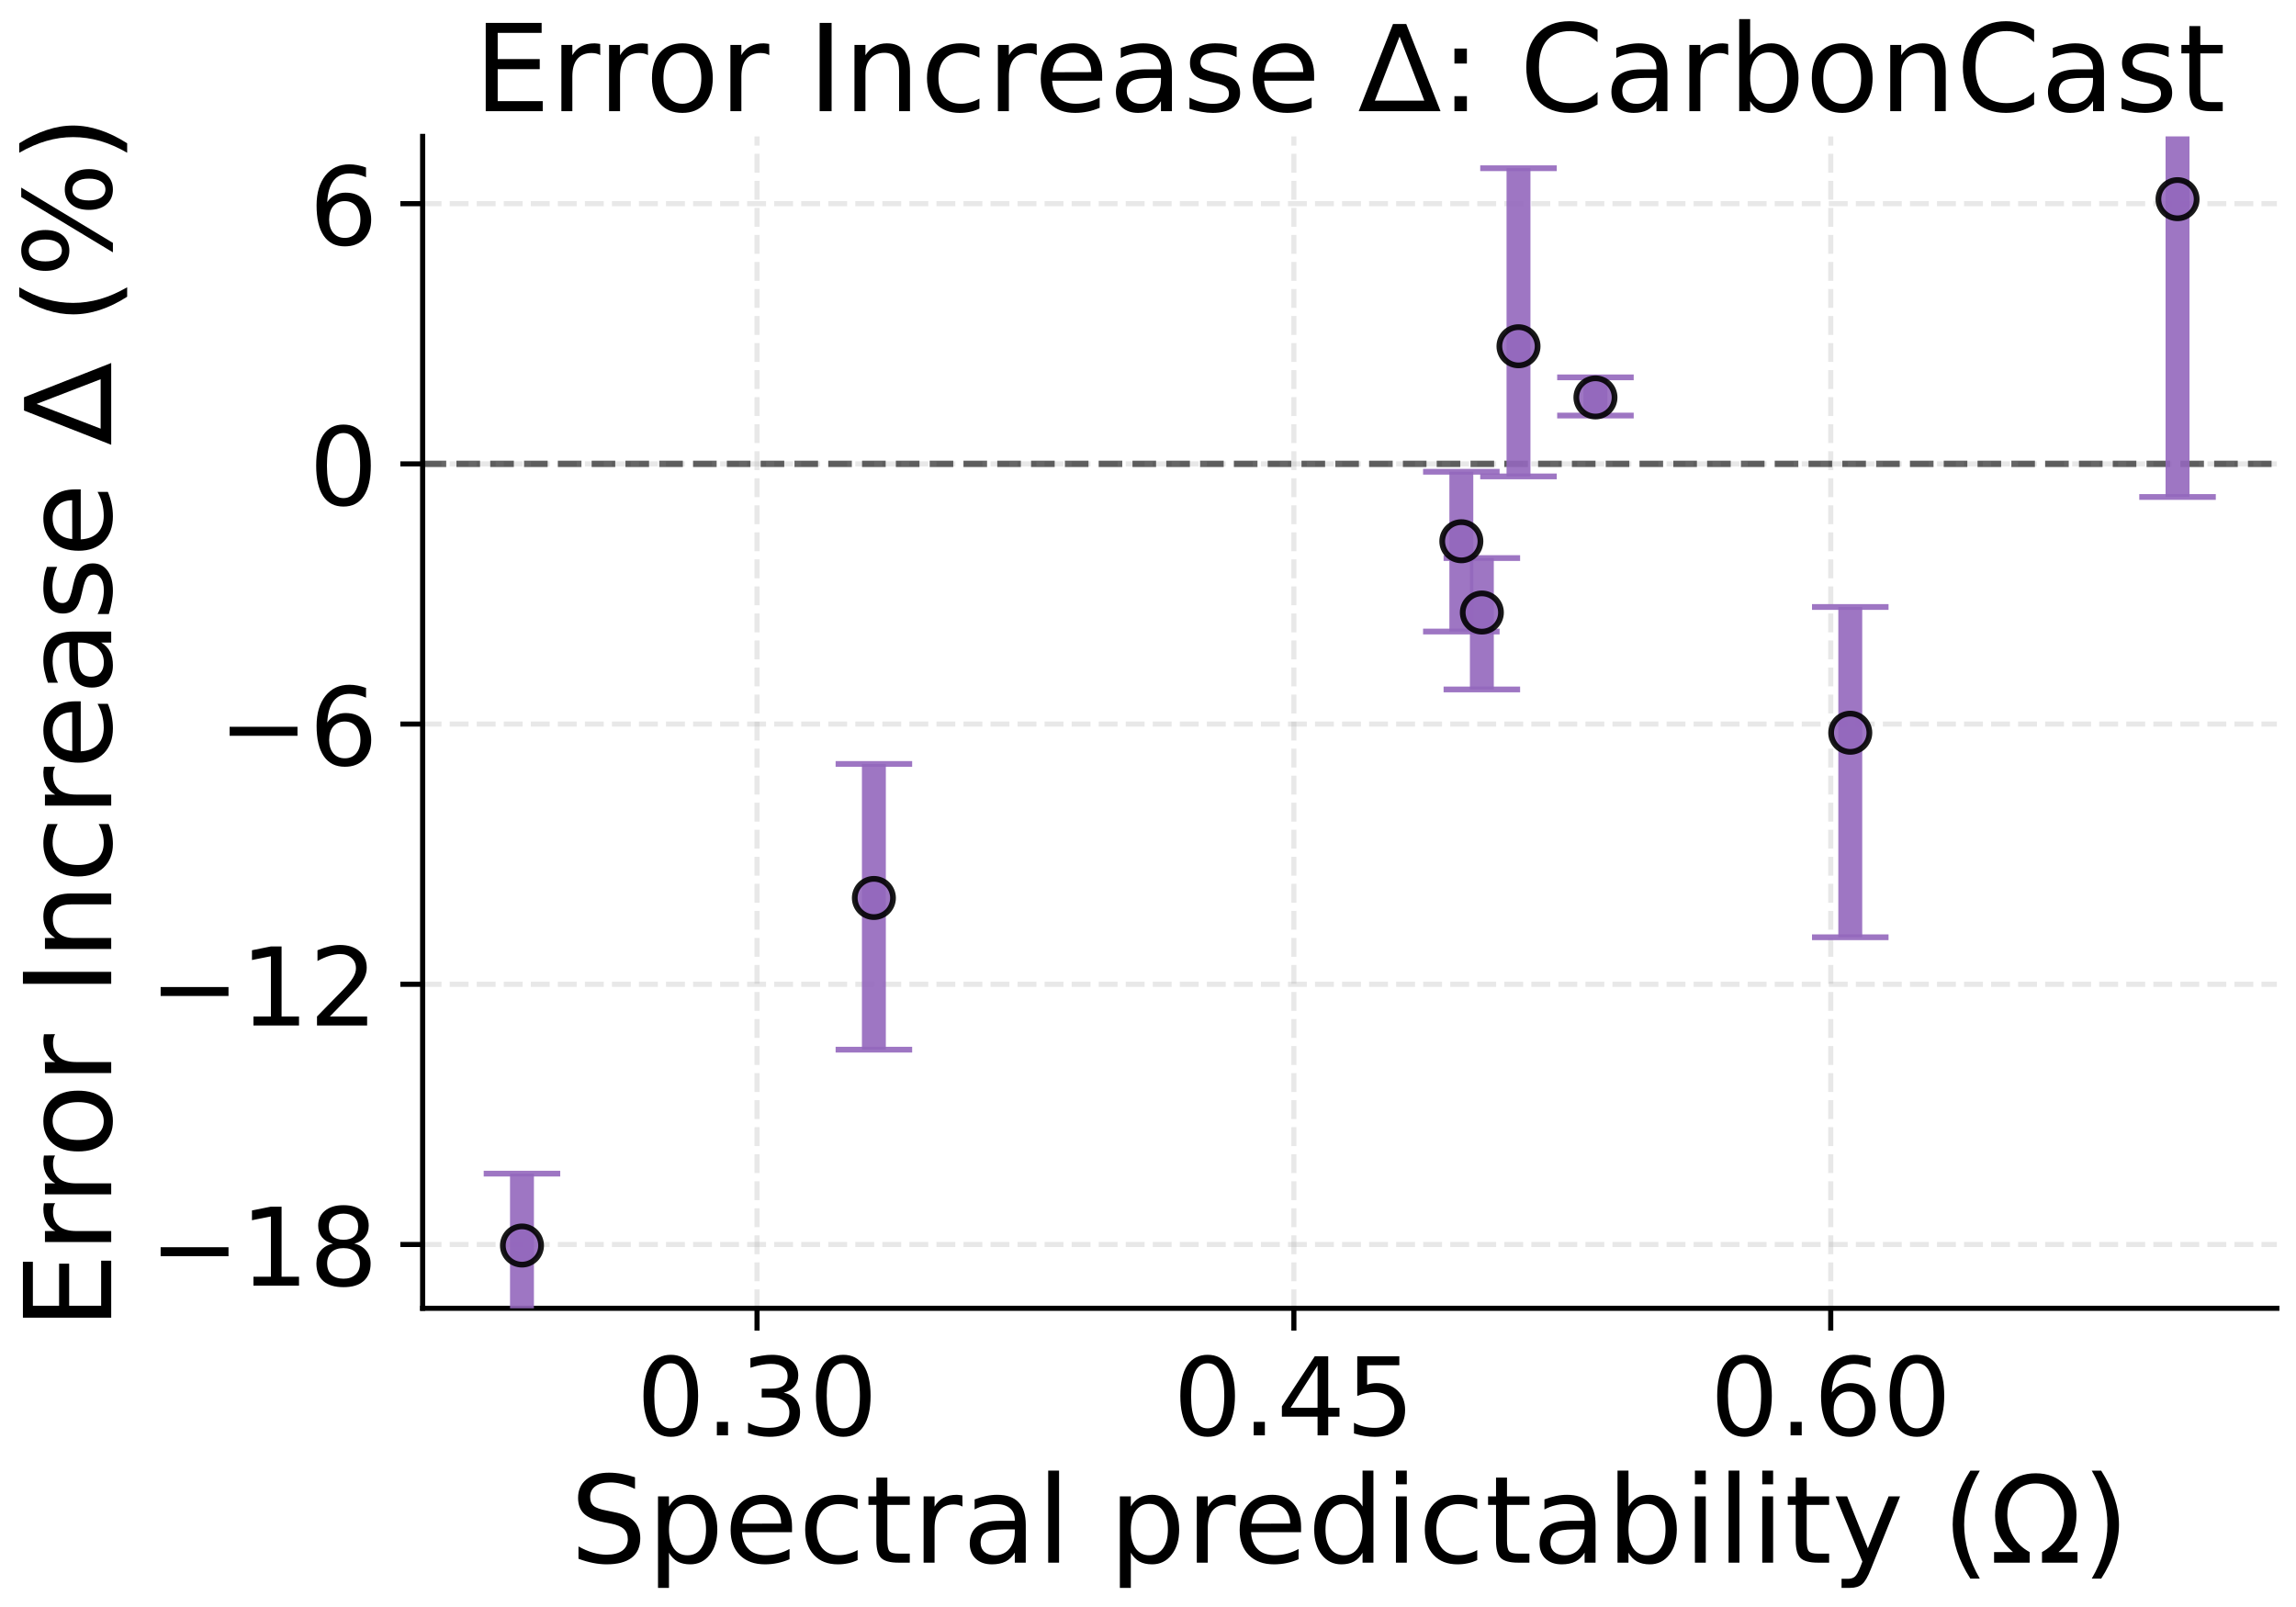
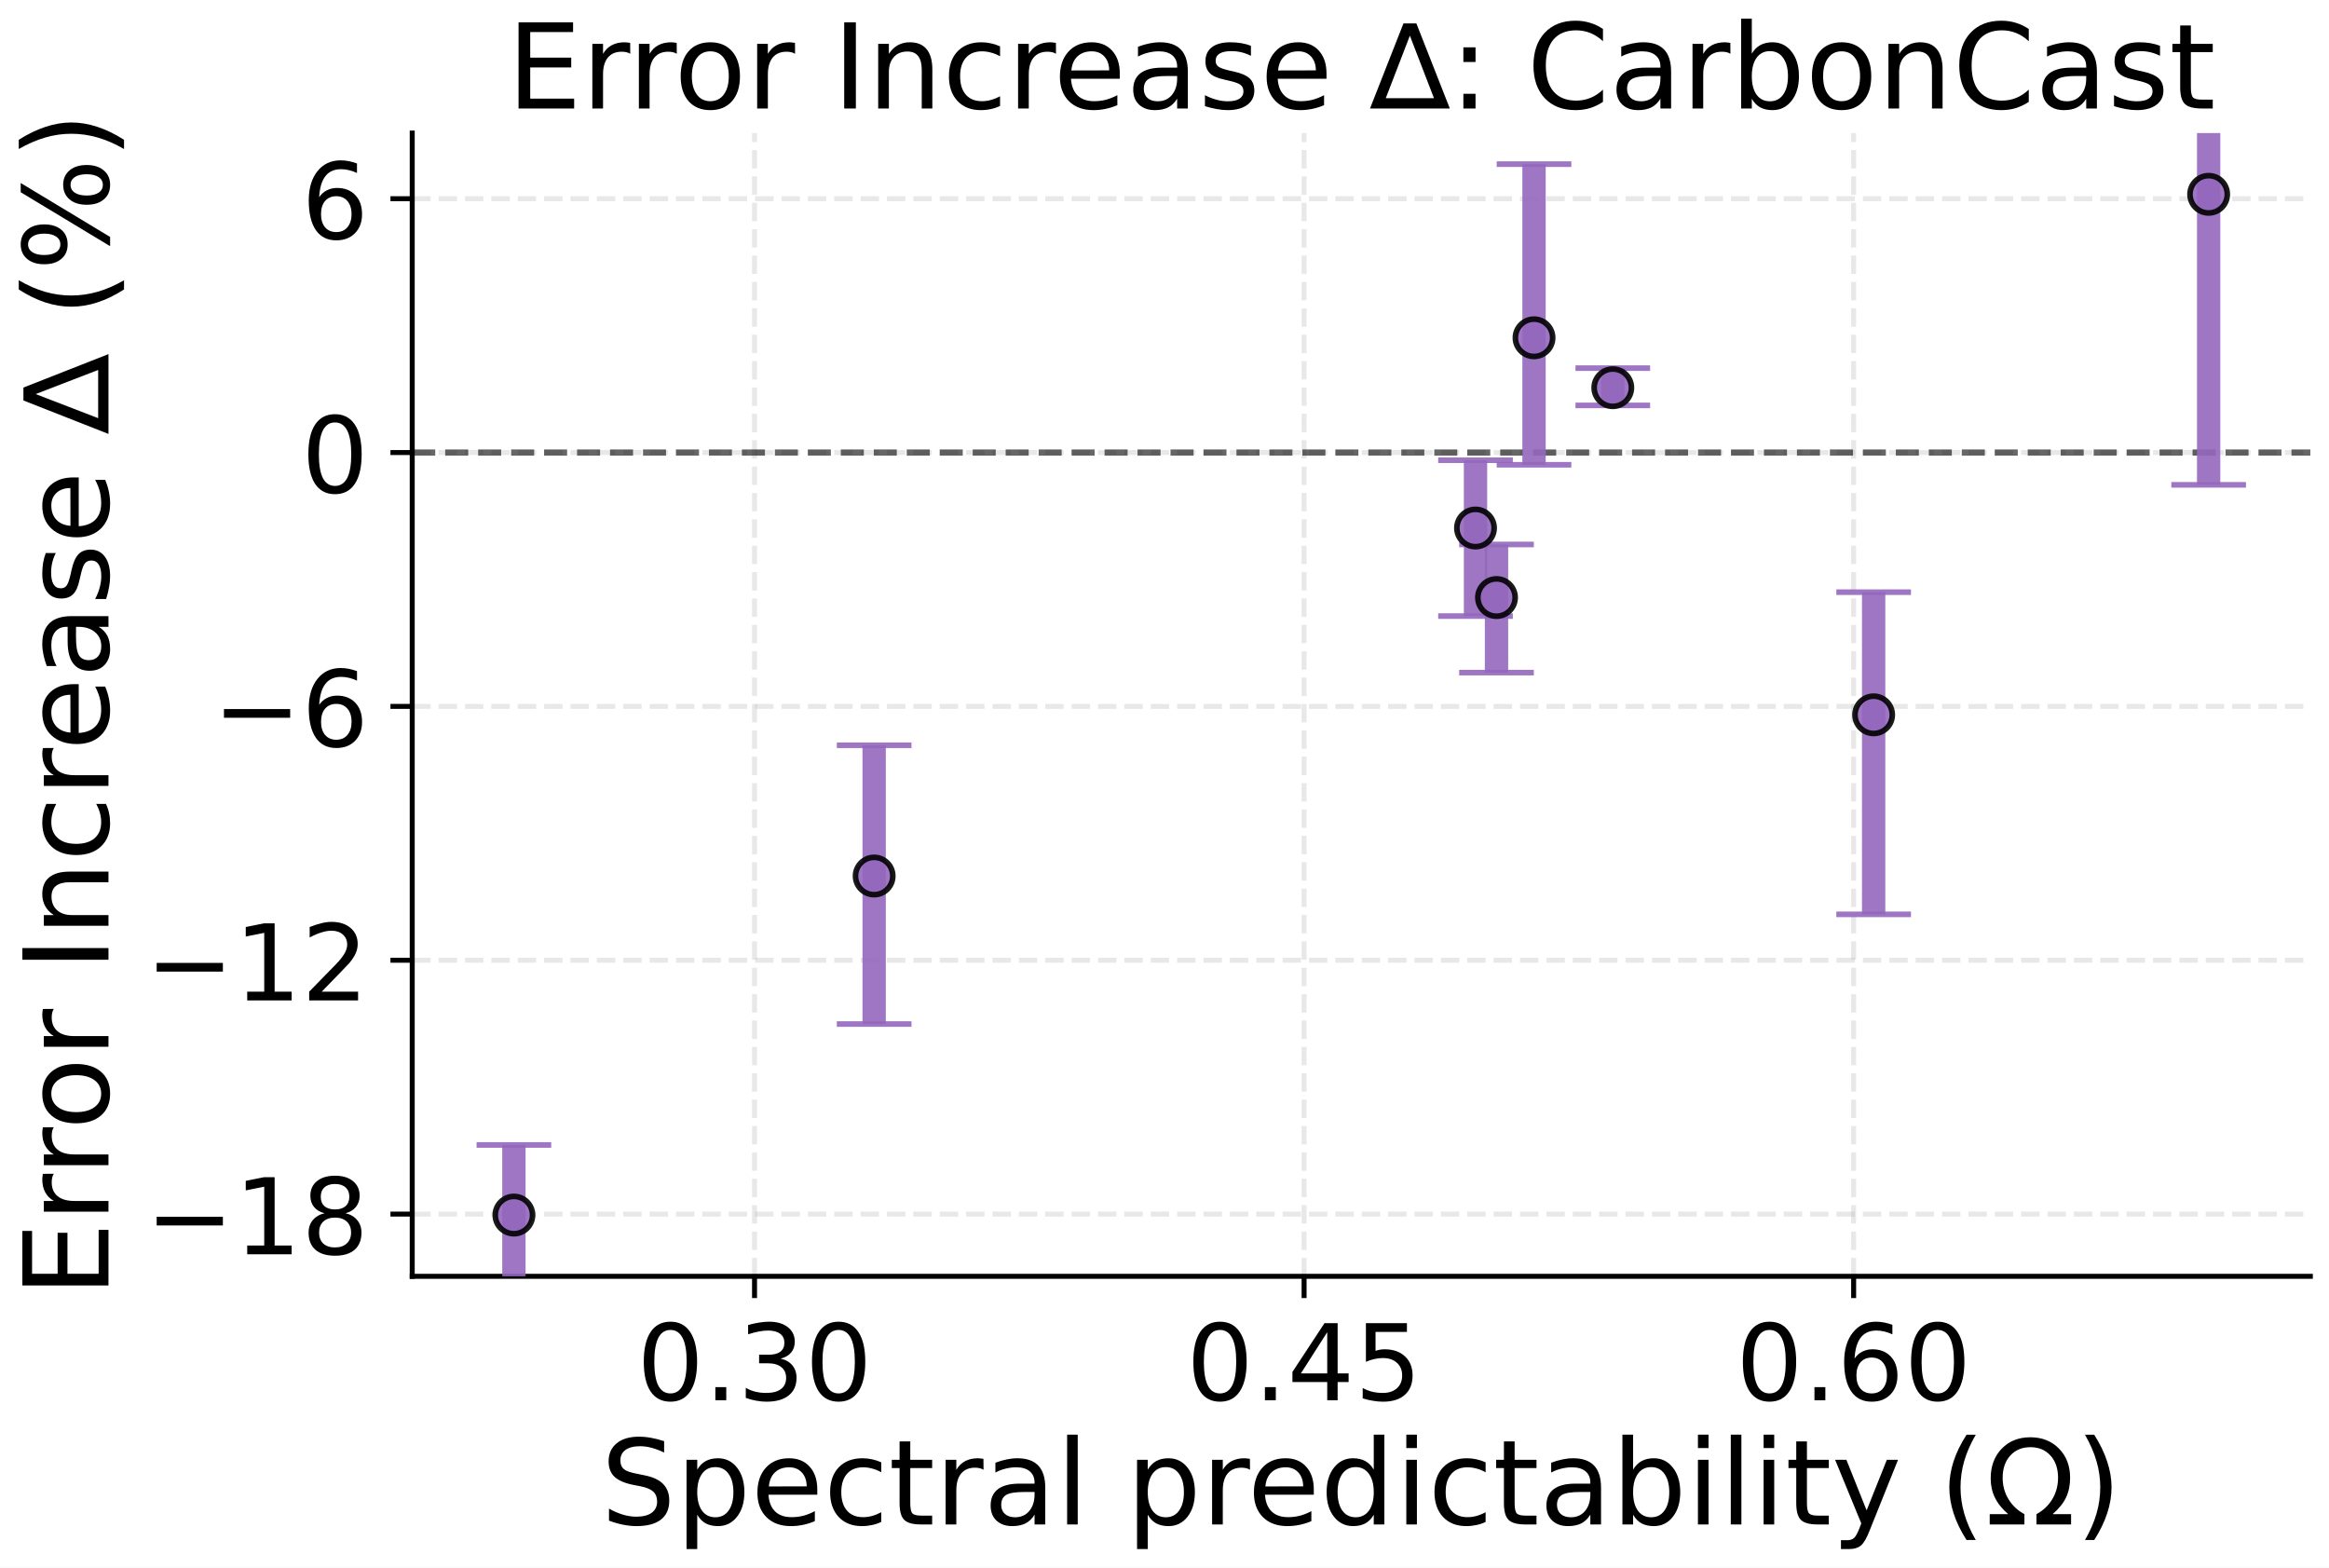
- <svg xmlns="http://www.w3.org/2000/svg" xmlns:xlink="http://www.w3.org/1999/xlink" width="360pt" height="252pt" viewBox="0 0 360 252" version="1.1">
+ <svg xmlns="http://www.w3.org/2000/svg" xmlns:xlink="http://www.w3.org/1999/xlink" width="374.4pt" height="252pt" viewBox="0 0 374.4 252" version="1.1">
  <defs>
    <style type="text/css">*{stroke-linejoin: round; stroke-linecap: butt}</style>
  </defs>
  <g id="figure_1">
    <g id="patch_1">
-       <path d="M 0 252  L 360 252  L 360 0  L 0 0  z " style="fill: #ffffff" />
+       <path d="M 0 252  L 374.4 252  L 374.4 0  L 0 0  z " style="fill: #ffffff" />
    </g>
    <g id="axes_1">
      <g id="patch_2">
-         <path d="M 66.267 205.159  L 357 205.159  L 357 21.389  L 66.267 21.389  z " style="fill: #ffffff" />
+         <path d="M 66.267 205.159  L 371.4 205.159  L 371.4 21.389  L 66.267 21.389  z " style="fill: #ffffff" />
      </g>
      <g id="matplotlib.axis_1">
        <g id="xtick_1">
          <g id="line2d_1">
-             <path d="M 118.699 205.159  L 118.699 21.389  " clip-path="url(#p7baf1ceae4)" style="fill: none; stroke-dasharray: 2.96,1.28; stroke-dashoffset: 0; stroke: #b0b0b0; stroke-opacity: 0.3; stroke-width: 0.8" />
+             <path d="M 121.296 205.159  L 121.296 21.389  " clip-path="url(#pc327a50645)" style="fill: none; stroke-dasharray: 2.96,1.28; stroke-dashoffset: 0; stroke: #b0b0b0; stroke-opacity: 0.3; stroke-width: 0.8" />
          </g>
          <g id="line2d_2">
            <defs>
-               <path id="m646427c8c6" d="M 0 0  L 0 3.5  " style="stroke: #000000; stroke-width: 0.8" />
+               <path id="m2a35f6a686" d="M 0 0  L 0 3.5  " style="stroke: #000000; stroke-width: 0.8" />
            </defs>
            <g>
-               <use xlink:href="#m646427c8c6" x="118.699" y="205.159" style="stroke: #000000; stroke-width: 0.8" />
+               <use xlink:href="#m2a35f6a686" x="121.296" y="205.159" style="stroke: #000000; stroke-width: 0.8" />
            </g>
          </g>
          <g id="text_1">
-             <text style="font: 17px 'DejaVu Sans', 'Bitstream Vera Sans', 'Computer Modern Sans Serif', 'Lucida Grande', 'Verdana', 'Geneva', 'Lucid', 'Arial', 'Helvetica', 'Avant Garde', sans-serif; text-anchor: middle" x="118.699" y="225.076" transform="rotate(-0 118.6989 225.0759)">0.30</text>
+             <text style="font: 17px 'DejaVu Sans', 'Bitstream Vera Sans', 'Computer Modern Sans Serif', 'Lucida Grande', 'Verdana', 'Geneva', 'Lucid', 'Arial', 'Helvetica', 'Avant Garde', sans-serif; text-anchor: middle" x="121.296" y="225.076" transform="rotate(-0 121.2958 225.0759)">0.30</text>
          </g>
        </g>
        <g id="xtick_2">
          <g id="line2d_3">
-             <path d="M 202.873 205.159  L 202.873 21.389  " clip-path="url(#p7baf1ceae4)" style="fill: none; stroke-dasharray: 2.96,1.28; stroke-dashoffset: 0; stroke: #b0b0b0; stroke-opacity: 0.3; stroke-width: 0.8" />
+             <path d="M 209.64 205.159  L 209.64 21.389  " clip-path="url(#pc327a50645)" style="fill: none; stroke-dasharray: 2.96,1.28; stroke-dashoffset: 0; stroke: #b0b0b0; stroke-opacity: 0.3; stroke-width: 0.8" />
          </g>
          <g id="line2d_4">
            <g>
-               <use xlink:href="#m646427c8c6" x="202.873" y="205.159" style="stroke: #000000; stroke-width: 0.8" />
+               <use xlink:href="#m2a35f6a686" x="209.64" y="205.159" style="stroke: #000000; stroke-width: 0.8" />
            </g>
          </g>
          <g id="text_2">
-             <text style="font: 17px 'DejaVu Sans', 'Bitstream Vera Sans', 'Computer Modern Sans Serif', 'Lucida Grande', 'Verdana', 'Geneva', 'Lucid', 'Arial', 'Helvetica', 'Avant Garde', sans-serif; text-anchor: middle" x="202.873" y="225.076" transform="rotate(-0 202.8734 225.0759)">0.45</text>
+             <text style="font: 17px 'DejaVu Sans', 'Bitstream Vera Sans', 'Computer Modern Sans Serif', 'Lucida Grande', 'Verdana', 'Geneva', 'Lucid', 'Arial', 'Helvetica', 'Avant Garde', sans-serif; text-anchor: middle" x="209.64" y="225.076" transform="rotate(-0 209.6396 225.0759)">0.45</text>
          </g>
        </g>
        <g id="xtick_3">
          <g id="line2d_5">
-             <path d="M 287.048 205.159  L 287.048 21.389  " clip-path="url(#p7baf1ceae4)" style="fill: none; stroke-dasharray: 2.96,1.28; stroke-dashoffset: 0; stroke: #b0b0b0; stroke-opacity: 0.3; stroke-width: 0.8" />
+             <path d="M 297.983 205.159  L 297.983 21.389  " clip-path="url(#pc327a50645)" style="fill: none; stroke-dasharray: 2.96,1.28; stroke-dashoffset: 0; stroke: #b0b0b0; stroke-opacity: 0.3; stroke-width: 0.8" />
          </g>
          <g id="line2d_6">
            <g>
-               <use xlink:href="#m646427c8c6" x="287.048" y="205.159" style="stroke: #000000; stroke-width: 0.8" />
+               <use xlink:href="#m2a35f6a686" x="297.983" y="205.159" style="stroke: #000000; stroke-width: 0.8" />
            </g>
          </g>
          <g id="text_3">
-             <text style="font: 17px 'DejaVu Sans', 'Bitstream Vera Sans', 'Computer Modern Sans Serif', 'Lucida Grande', 'Verdana', 'Geneva', 'Lucid', 'Arial', 'Helvetica', 'Avant Garde', sans-serif; text-anchor: middle" x="287.048" y="225.076" transform="rotate(-0 287.048 225.0759)">0.60</text>
+             <text style="font: 17px 'DejaVu Sans', 'Bitstream Vera Sans', 'Computer Modern Sans Serif', 'Lucida Grande', 'Verdana', 'Geneva', 'Lucid', 'Arial', 'Helvetica', 'Avant Garde', sans-serif; text-anchor: middle" x="297.983" y="225.076" transform="rotate(-0 297.9833 225.0759)">0.60</text>
          </g>
        </g>
        <g id="text_4">
-           <text style="font: 19px 'DejaVu Sans', 'Bitstream Vera Sans', 'Computer Modern Sans Serif', 'Lucida Grande', 'Verdana', 'Geneva', 'Lucid', 'Arial', 'Helvetica', 'Avant Garde', sans-serif; text-anchor: middle" x="211.633" y="245.048" transform="rotate(-0 211.6332 245.0484)">Spectral predictability (Ω)</text>
+           <text style="font: 19px 'DejaVu Sans', 'Bitstream Vera Sans', 'Computer Modern Sans Serif', 'Lucida Grande', 'Verdana', 'Geneva', 'Lucid', 'Arial', 'Helvetica', 'Avant Garde', sans-serif; text-anchor: middle" x="218.833" y="245.048" transform="rotate(-0 218.8332 245.0484)">Spectral predictability (Ω)</text>
        </g>
      </g>
      <g id="matplotlib.axis_2">
        <g id="ytick_1">
          <g id="line2d_7">
-             <path d="M 66.267 195.153  L 357 195.153  " clip-path="url(#p7baf1ceae4)" style="fill: none; stroke-dasharray: 2.96,1.28; stroke-dashoffset: 0; stroke: #b0b0b0; stroke-opacity: 0.3; stroke-width: 0.8" />
+             <path d="M 66.267 195.153  L 371.4 195.153  " clip-path="url(#pc327a50645)" style="fill: none; stroke-dasharray: 2.96,1.28; stroke-dashoffset: 0; stroke: #b0b0b0; stroke-opacity: 0.3; stroke-width: 0.8" />
          </g>
          <g id="line2d_8">
            <defs>
-               <path id="mdbff9a1ba5" d="M 0 0  L -3.5 0  " style="stroke: #000000; stroke-width: 0.8" />
+               <path id="m89e598c976" d="M 0 0  L -3.5 0  " style="stroke: #000000; stroke-width: 0.8" />
            </defs>
            <g>
-               <use xlink:href="#mdbff9a1ba5" x="66.267" y="195.153" style="stroke: #000000; stroke-width: 0.8" />
+               <use xlink:href="#m89e598c976" x="66.267" y="195.153" style="stroke: #000000; stroke-width: 0.8" />
            </g>
          </g>
          <g id="text_5">
            <text style="font: 17px 'DejaVu Sans', 'Bitstream Vera Sans', 'Computer Modern Sans Serif', 'Lucida Grande', 'Verdana', 'Geneva', 'Lucid', 'Arial', 'Helvetica', 'Avant Garde', sans-serif; text-anchor: end" x="59.267" y="201.611" transform="rotate(-0 59.26665 201.6114)">−18</text>
          </g>
        </g>
        <g id="ytick_2">
          <g id="line2d_9">
-             <path d="M 66.267 154.349  L 357 154.349  " clip-path="url(#p7baf1ceae4)" style="fill: none; stroke-dasharray: 2.96,1.28; stroke-dashoffset: 0; stroke: #b0b0b0; stroke-opacity: 0.3; stroke-width: 0.8" />
+             <path d="M 66.267 154.349  L 371.4 154.349  " clip-path="url(#pc327a50645)" style="fill: none; stroke-dasharray: 2.96,1.28; stroke-dashoffset: 0; stroke: #b0b0b0; stroke-opacity: 0.3; stroke-width: 0.8" />
          </g>
          <g id="line2d_10">
            <g>
-               <use xlink:href="#mdbff9a1ba5" x="66.267" y="154.349" style="stroke: #000000; stroke-width: 0.8" />
+               <use xlink:href="#m89e598c976" x="66.267" y="154.349" style="stroke: #000000; stroke-width: 0.8" />
            </g>
          </g>
          <g id="text_6">
            <text style="font: 17px 'DejaVu Sans', 'Bitstream Vera Sans', 'Computer Modern Sans Serif', 'Lucida Grande', 'Verdana', 'Geneva', 'Lucid', 'Arial', 'Helvetica', 'Avant Garde', sans-serif; text-anchor: end" x="59.267" y="160.808" transform="rotate(-0 59.26665 160.8078)">−12</text>
          </g>
        </g>
        <g id="ytick_3">
          <g id="line2d_11">
-             <path d="M 66.267 113.546  L 357 113.546  " clip-path="url(#p7baf1ceae4)" style="fill: none; stroke-dasharray: 2.96,1.28; stroke-dashoffset: 0; stroke: #b0b0b0; stroke-opacity: 0.3; stroke-width: 0.8" />
+             <path d="M 66.267 113.546  L 371.4 113.546  " clip-path="url(#pc327a50645)" style="fill: none; stroke-dasharray: 2.96,1.28; stroke-dashoffset: 0; stroke: #b0b0b0; stroke-opacity: 0.3; stroke-width: 0.8" />
          </g>
          <g id="line2d_12">
            <g>
-               <use xlink:href="#mdbff9a1ba5" x="66.267" y="113.546" style="stroke: #000000; stroke-width: 0.8" />
+               <use xlink:href="#m89e598c976" x="66.267" y="113.546" style="stroke: #000000; stroke-width: 0.8" />
            </g>
          </g>
          <g id="text_7">
            <text style="font: 17px 'DejaVu Sans', 'Bitstream Vera Sans', 'Computer Modern Sans Serif', 'Lucida Grande', 'Verdana', 'Geneva', 'Lucid', 'Arial', 'Helvetica', 'Avant Garde', sans-serif; text-anchor: end" x="59.267" y="120.004" transform="rotate(-0 59.26665 120.0042)">−6</text>
          </g>
        </g>
        <g id="ytick_4">
          <g id="line2d_13">
-             <path d="M 66.267 72.742  L 357 72.742  " clip-path="url(#p7baf1ceae4)" style="fill: none; stroke-dasharray: 2.96,1.28; stroke-dashoffset: 0; stroke: #b0b0b0; stroke-opacity: 0.3; stroke-width: 0.8" />
+             <path d="M 66.267 72.742  L 371.4 72.742  " clip-path="url(#pc327a50645)" style="fill: none; stroke-dasharray: 2.96,1.28; stroke-dashoffset: 0; stroke: #b0b0b0; stroke-opacity: 0.3; stroke-width: 0.8" />
          </g>
          <g id="line2d_14">
            <g>
-               <use xlink:href="#mdbff9a1ba5" x="66.267" y="72.742" style="stroke: #000000; stroke-width: 0.8" />
+               <use xlink:href="#m89e598c976" x="66.267" y="72.742" style="stroke: #000000; stroke-width: 0.8" />
            </g>
          </g>
          <g id="text_8">
            <text style="font: 17px 'DejaVu Sans', 'Bitstream Vera Sans', 'Computer Modern Sans Serif', 'Lucida Grande', 'Verdana', 'Geneva', 'Lucid', 'Arial', 'Helvetica', 'Avant Garde', sans-serif; text-anchor: end" x="59.267" y="79.201" transform="rotate(-0 59.26665 79.20055)">0</text>
          </g>
        </g>
        <g id="ytick_5">
          <g id="line2d_15">
-             <path d="M 66.267 31.938  L 357 31.938  " clip-path="url(#p7baf1ceae4)" style="fill: none; stroke-dasharray: 2.96,1.28; stroke-dashoffset: 0; stroke: #b0b0b0; stroke-opacity: 0.3; stroke-width: 0.8" />
+             <path d="M 66.267 31.938  L 371.4 31.938  " clip-path="url(#pc327a50645)" style="fill: none; stroke-dasharray: 2.96,1.28; stroke-dashoffset: 0; stroke: #b0b0b0; stroke-opacity: 0.3; stroke-width: 0.8" />
          </g>
          <g id="line2d_16">
            <g>
-               <use xlink:href="#mdbff9a1ba5" x="66.267" y="31.938" style="stroke: #000000; stroke-width: 0.8" />
+               <use xlink:href="#m89e598c976" x="66.267" y="31.938" style="stroke: #000000; stroke-width: 0.8" />
            </g>
          </g>
          <g id="text_9">
            <text style="font: 17px 'DejaVu Sans', 'Bitstream Vera Sans', 'Computer Modern Sans Serif', 'Lucida Grande', 'Verdana', 'Geneva', 'Lucid', 'Arial', 'Helvetica', 'Avant Garde', sans-serif; text-anchor: end" x="59.267" y="38.397" transform="rotate(-0 59.26665 38.39692)">6</text>
          </g>
        </g>
        <g id="text_10">
          <text style="font: 19px 'DejaVu Sans', 'Bitstream Vera Sans', 'Computer Modern Sans Serif', 'Lucida Grande', 'Verdana', 'Geneva', 'Lucid', 'Arial', 'Helvetica', 'Avant Garde', sans-serif; text-anchor: middle" x="17.437" y="113.274" transform="rotate(-90 17.43727 113.2736)">Error Increase ∆ (%)</text>
        </g>
      </g>
      <g id="line2d_17">
-         <path d="M 66.267 72.742  L 357 72.742  " clip-path="url(#p7baf1ceae4)" style="fill: none; stroke-dasharray: 3.7,1.6; stroke-dashoffset: 0; stroke: #000000; stroke-opacity: 0.6" />
+         <path d="M 66.267 72.742  L 371.4 72.742  " clip-path="url(#pc327a50645)" style="fill: none; stroke-dasharray: 3.7,1.6; stroke-dashoffset: 0; stroke: #000000; stroke-opacity: 0.6" />
      </g>
      <g id="patch_3">
        <path d="M 66.267 205.159  L 66.267 21.389  " style="fill: none; stroke: #000000; stroke-width: 0.8; stroke-linejoin: miter; stroke-linecap: square" />
      </g>
      <g id="patch_4">
-         <path d="M 66.267 205.159  L 357 205.159  " style="fill: none; stroke: #000000; stroke-width: 0.8; stroke-linejoin: miter; stroke-linecap: square" />
+         <path d="M 66.267 205.159  L 371.4 205.159  " style="fill: none; stroke: #000000; stroke-width: 0.8; stroke-linejoin: miter; stroke-linecap: square" />
      </g>
      <g id="LineCollection_1">
-         <path d="M 81.842 211.847  L 81.842 184.045  " clip-path="url(#p7baf1ceae4)" style="fill: none; stroke: #9467bd; stroke-opacity: 0.9; stroke-width: 3.75" />
+         <path d="M 82.613 211.847  L 82.613 184.045  " clip-path="url(#pc327a50645)" style="fill: none; stroke: #9467bd; stroke-opacity: 0.9; stroke-width: 3.75" />
      </g>
      <g id="line2d_18">
        <defs>
-           <path id="m83aafc05d2" d="M 6 0  L -6 -0  " style="stroke: #9467bd; stroke-opacity: 0.9; stroke-width: 0.9" />
+           <path id="m845fd99ad5" d="M 6 0  L -6 -0  " style="stroke: #9467bd; stroke-opacity: 0.9; stroke-width: 0.9" />
        </defs>
-         <g clip-path="url(#p7baf1ceae4)">
-           <use xlink:href="#m83aafc05d2" x="81.842" y="211.847" style="fill: #9467bd; fill-opacity: 0.9; stroke: #9467bd; stroke-opacity: 0.9; stroke-width: 0.9" />
+         <g clip-path="url(#pc327a50645)">
+           <use xlink:href="#m845fd99ad5" x="82.613" y="211.847" style="fill: #9467bd; fill-opacity: 0.9; stroke: #9467bd; stroke-opacity: 0.9; stroke-width: 0.9" />
        </g>
      </g>
      <g id="line2d_19">
-         <g clip-path="url(#p7baf1ceae4)">
-           <use xlink:href="#m83aafc05d2" x="81.842" y="184.045" style="fill: #9467bd; fill-opacity: 0.9; stroke: #9467bd; stroke-opacity: 0.9; stroke-width: 0.9" />
+         <g clip-path="url(#pc327a50645)">
+           <use xlink:href="#m845fd99ad5" x="82.613" y="184.045" style="fill: #9467bd; fill-opacity: 0.9; stroke: #9467bd; stroke-opacity: 0.9; stroke-width: 0.9" />
        </g>
      </g>
      <g id="LineCollection_2">
-         <path d="M 137.021 164.603  L 137.021 119.796  " clip-path="url(#p7baf1ceae4)" style="fill: none; stroke: #9467bd; stroke-opacity: 0.9; stroke-width: 3.75" />
+         <path d="M 140.525 164.603  L 140.525 119.796  " clip-path="url(#pc327a50645)" style="fill: none; stroke: #9467bd; stroke-opacity: 0.9; stroke-width: 3.75" />
      </g>
      <g id="line2d_20">
-         <g clip-path="url(#p7baf1ceae4)">
-           <use xlink:href="#m83aafc05d2" x="137.021" y="164.603" style="fill: #9467bd; fill-opacity: 0.9; stroke: #9467bd; stroke-opacity: 0.9; stroke-width: 0.9" />
+         <g clip-path="url(#pc327a50645)">
+           <use xlink:href="#m845fd99ad5" x="140.525" y="164.603" style="fill: #9467bd; fill-opacity: 0.9; stroke: #9467bd; stroke-opacity: 0.9; stroke-width: 0.9" />
        </g>
      </g>
      <g id="line2d_21">
-         <g clip-path="url(#p7baf1ceae4)">
-           <use xlink:href="#m83aafc05d2" x="137.021" y="119.796" style="fill: #9467bd; fill-opacity: 0.9; stroke: #9467bd; stroke-opacity: 0.9; stroke-width: 0.9" />
+         <g clip-path="url(#pc327a50645)">
+           <use xlink:href="#m845fd99ad5" x="140.525" y="119.796" style="fill: #9467bd; fill-opacity: 0.9; stroke: #9467bd; stroke-opacity: 0.9; stroke-width: 0.9" />
        </g>
      </g>
      <g id="LineCollection_3">
-         <path d="M 229.13 99.033  L 229.13 73.979  " clip-path="url(#p7baf1ceae4)" style="fill: none; stroke: #9467bd; stroke-opacity: 0.9; stroke-width: 3.75" />
+         <path d="M 237.197 99.033  L 237.197 73.979  " clip-path="url(#pc327a50645)" style="fill: none; stroke: #9467bd; stroke-opacity: 0.9; stroke-width: 3.75" />
      </g>
      <g id="line2d_22">
-         <g clip-path="url(#p7baf1ceae4)">
-           <use xlink:href="#m83aafc05d2" x="229.13" y="99.033" style="fill: #9467bd; fill-opacity: 0.9; stroke: #9467bd; stroke-opacity: 0.9; stroke-width: 0.9" />
+         <g clip-path="url(#pc327a50645)">
+           <use xlink:href="#m845fd99ad5" x="237.197" y="99.033" style="fill: #9467bd; fill-opacity: 0.9; stroke: #9467bd; stroke-opacity: 0.9; stroke-width: 0.9" />
        </g>
      </g>
      <g id="line2d_23">
-         <g clip-path="url(#p7baf1ceae4)">
-           <use xlink:href="#m83aafc05d2" x="229.13" y="73.979" style="fill: #9467bd; fill-opacity: 0.9; stroke: #9467bd; stroke-opacity: 0.9; stroke-width: 0.9" />
+         <g clip-path="url(#pc327a50645)">
+           <use xlink:href="#m845fd99ad5" x="237.197" y="73.979" style="fill: #9467bd; fill-opacity: 0.9; stroke: #9467bd; stroke-opacity: 0.9; stroke-width: 0.9" />
        </g>
      </g>
      <g id="LineCollection_4">
-         <path d="M 232.346 108.117  L 232.346 87.516  " clip-path="url(#p7baf1ceae4)" style="fill: none; stroke: #9467bd; stroke-opacity: 0.9; stroke-width: 3.75" />
+         <path d="M 240.572 108.117  L 240.572 87.516  " clip-path="url(#pc327a50645)" style="fill: none; stroke: #9467bd; stroke-opacity: 0.9; stroke-width: 3.75" />
      </g>
      <g id="line2d_24">
-         <g clip-path="url(#p7baf1ceae4)">
-           <use xlink:href="#m83aafc05d2" x="232.346" y="108.117" style="fill: #9467bd; fill-opacity: 0.9; stroke: #9467bd; stroke-opacity: 0.9; stroke-width: 0.9" />
+         <g clip-path="url(#pc327a50645)">
+           <use xlink:href="#m845fd99ad5" x="240.572" y="108.117" style="fill: #9467bd; fill-opacity: 0.9; stroke: #9467bd; stroke-opacity: 0.9; stroke-width: 0.9" />
        </g>
      </g>
      <g id="line2d_25">
-         <g clip-path="url(#p7baf1ceae4)">
-           <use xlink:href="#m83aafc05d2" x="232.346" y="87.516" style="fill: #9467bd; fill-opacity: 0.9; stroke: #9467bd; stroke-opacity: 0.9; stroke-width: 0.9" />
+         <g clip-path="url(#pc327a50645)">
+           <use xlink:href="#m845fd99ad5" x="240.572" y="87.516" style="fill: #9467bd; fill-opacity: 0.9; stroke: #9467bd; stroke-opacity: 0.9; stroke-width: 0.9" />
        </g>
      </g>
      <g id="LineCollection_5">
-         <path d="M 238.092 74.708  L 238.092 26.383  " clip-path="url(#p7baf1ceae4)" style="fill: none; stroke: #9467bd; stroke-opacity: 0.9; stroke-width: 3.75" />
+         <path d="M 246.603 74.708  L 246.603 26.383  " clip-path="url(#pc327a50645)" style="fill: none; stroke: #9467bd; stroke-opacity: 0.9; stroke-width: 3.75" />
      </g>
      <g id="line2d_26">
-         <g clip-path="url(#p7baf1ceae4)">
-           <use xlink:href="#m83aafc05d2" x="238.092" y="74.708" style="fill: #9467bd; fill-opacity: 0.9; stroke: #9467bd; stroke-opacity: 0.9; stroke-width: 0.9" />
+         <g clip-path="url(#pc327a50645)">
+           <use xlink:href="#m845fd99ad5" x="246.603" y="74.708" style="fill: #9467bd; fill-opacity: 0.9; stroke: #9467bd; stroke-opacity: 0.9; stroke-width: 0.9" />
        </g>
      </g>
      <g id="line2d_27">
-         <g clip-path="url(#p7baf1ceae4)">
-           <use xlink:href="#m83aafc05d2" x="238.092" y="26.383" style="fill: #9467bd; fill-opacity: 0.9; stroke: #9467bd; stroke-opacity: 0.9; stroke-width: 0.9" />
+         <g clip-path="url(#pc327a50645)">
+           <use xlink:href="#m845fd99ad5" x="246.603" y="26.383" style="fill: #9467bd; fill-opacity: 0.9; stroke: #9467bd; stroke-opacity: 0.9; stroke-width: 0.9" />
        </g>
      </g>
      <g id="LineCollection_6">
-         <path d="M 250.157 65.164  L 250.157 59.177  " clip-path="url(#p7baf1ceae4)" style="fill: none; stroke: #9467bd; stroke-opacity: 0.9; stroke-width: 3.75" />
+         <path d="M 259.265 65.164  L 259.265 59.177  " clip-path="url(#pc327a50645)" style="fill: none; stroke: #9467bd; stroke-opacity: 0.9; stroke-width: 3.75" />
      </g>
      <g id="line2d_28">
-         <g clip-path="url(#p7baf1ceae4)">
-           <use xlink:href="#m83aafc05d2" x="250.157" y="65.164" style="fill: #9467bd; fill-opacity: 0.9; stroke: #9467bd; stroke-opacity: 0.9; stroke-width: 0.9" />
+         <g clip-path="url(#pc327a50645)">
+           <use xlink:href="#m845fd99ad5" x="259.265" y="65.164" style="fill: #9467bd; fill-opacity: 0.9; stroke: #9467bd; stroke-opacity: 0.9; stroke-width: 0.9" />
        </g>
      </g>
      <g id="line2d_29">
-         <g clip-path="url(#p7baf1ceae4)">
-           <use xlink:href="#m83aafc05d2" x="250.157" y="59.177" style="fill: #9467bd; fill-opacity: 0.9; stroke: #9467bd; stroke-opacity: 0.9; stroke-width: 0.9" />
+         <g clip-path="url(#pc327a50645)">
+           <use xlink:href="#m845fd99ad5" x="259.265" y="59.177" style="fill: #9467bd; fill-opacity: 0.9; stroke: #9467bd; stroke-opacity: 0.9; stroke-width: 0.9" />
        </g>
      </g>
      <g id="LineCollection_7">
-         <path d="M 290.112 146.976  L 290.112 95.186  " clip-path="url(#p7baf1ceae4)" style="fill: none; stroke: #9467bd; stroke-opacity: 0.9; stroke-width: 3.75" />
+         <path d="M 301.199 146.976  L 301.199 95.186  " clip-path="url(#pc327a50645)" style="fill: none; stroke: #9467bd; stroke-opacity: 0.9; stroke-width: 3.75" />
      </g>
      <g id="line2d_30">
-         <g clip-path="url(#p7baf1ceae4)">
-           <use xlink:href="#m83aafc05d2" x="290.112" y="146.976" style="fill: #9467bd; fill-opacity: 0.9; stroke: #9467bd; stroke-opacity: 0.9; stroke-width: 0.9" />
+         <g clip-path="url(#pc327a50645)">
+           <use xlink:href="#m845fd99ad5" x="301.199" y="146.976" style="fill: #9467bd; fill-opacity: 0.9; stroke: #9467bd; stroke-opacity: 0.9; stroke-width: 0.9" />
        </g>
      </g>
      <g id="line2d_31">
-         <g clip-path="url(#p7baf1ceae4)">
-           <use xlink:href="#m83aafc05d2" x="290.112" y="95.186" style="fill: #9467bd; fill-opacity: 0.9; stroke: #9467bd; stroke-opacity: 0.9; stroke-width: 0.9" />
+         <g clip-path="url(#pc327a50645)">
+           <use xlink:href="#m845fd99ad5" x="301.199" y="95.186" style="fill: #9467bd; fill-opacity: 0.9; stroke: #9467bd; stroke-opacity: 0.9; stroke-width: 0.9" />
        </g>
      </g>
      <g id="LineCollection_8">
-         <path d="M 341.425 77.934  L 341.425 -1  " clip-path="url(#p7baf1ceae4)" style="fill: none; stroke: #9467bd; stroke-opacity: 0.9; stroke-width: 3.75" />
+         <path d="M 355.053 77.934  L 355.053 -1  " clip-path="url(#pc327a50645)" style="fill: none; stroke: #9467bd; stroke-opacity: 0.9; stroke-width: 3.75" />
      </g>
      <g id="line2d_32">
-         <g clip-path="url(#p7baf1ceae4)">
-           <use xlink:href="#m83aafc05d2" x="341.425" y="77.934" style="fill: #9467bd; fill-opacity: 0.9; stroke: #9467bd; stroke-opacity: 0.9; stroke-width: 0.9" />
+         <g clip-path="url(#pc327a50645)">
+           <use xlink:href="#m845fd99ad5" x="355.053" y="77.934" style="fill: #9467bd; fill-opacity: 0.9; stroke: #9467bd; stroke-opacity: 0.9; stroke-width: 0.9" />
        </g>
      </g>
      <g id="line2d_33">
-         <g clip-path="url(#p7baf1ceae4)" />
+         <g clip-path="url(#pc327a50645)" />
      </g>
      <g id="text_11">
-         <text style="font: 19px 'DejaVu Sans', 'Bitstream Vera Sans', 'Computer Modern Sans Serif', 'Lucida Grande', 'Verdana', 'Geneva', 'Lucid', 'Arial', 'Helvetica', 'Avant Garde', sans-serif; text-anchor: middle" x="211.633" y="17.437" transform="rotate(-0 211.6332 17.43727)">Error Increase ∆: CarbonCast</text>
+         <text style="font: 19px 'DejaVu Sans', 'Bitstream Vera Sans', 'Computer Modern Sans Serif', 'Lucida Grande', 'Verdana', 'Geneva', 'Lucid', 'Arial', 'Helvetica', 'Avant Garde', sans-serif; text-anchor: middle" x="218.833" y="17.437" transform="rotate(-0 218.8332 17.43727)">Error Increase ∆: CarbonCast</text>
      </g>
      <g id="line2d_34">
        <defs>
-           <path id="m3b75e13cd3" d="M 0 3  C 0.796 3 1.559 2.684 2.121 2.121  C 2.684 1.559 3 0.796 3 0  C 3 -0.796 2.684 -1.559 2.121 -2.121  C 1.559 -2.684 0.796 -3 0 -3  C -0.796 -3 -1.559 -2.684 -2.121 -2.121  C -2.684 -1.559 -3 -0.796 -3 0  C -3 0.796 -2.684 1.559 -2.121 2.121  C -1.559 2.684 -0.796 3 0 3  z " style="stroke: #000000; stroke-opacity: 0.9; stroke-width: 0.9" />
+           <path id="m7effce7977" d="M 0 3  C 0.796 3 1.559 2.684 2.121 2.121  C 2.684 1.559 3 0.796 3 0  C 3 -0.796 2.684 -1.559 2.121 -2.121  C 1.559 -2.684 0.796 -3 0 -3  C -0.796 -3 -1.559 -2.684 -2.121 -2.121  C -2.684 -1.559 -3 -0.796 -3 0  C -3 0.796 -2.684 1.559 -2.121 2.121  C -1.559 2.684 -0.796 3 0 3  z " style="stroke: #000000; stroke-opacity: 0.9; stroke-width: 0.9" />
        </defs>
-         <g clip-path="url(#p7baf1ceae4)">
-           <use xlink:href="#m3b75e13cd3" x="81.842" y="195.314" style="fill: #9467bd; fill-opacity: 0.9; stroke: #000000; stroke-opacity: 0.9; stroke-width: 0.9" />
+         <g clip-path="url(#pc327a50645)">
+           <use xlink:href="#m7effce7977" x="82.613" y="195.314" style="fill: #9467bd; fill-opacity: 0.9; stroke: #000000; stroke-opacity: 0.9; stroke-width: 0.9" />
        </g>
      </g>
      <g id="line2d_35">
-         <g clip-path="url(#p7baf1ceae4)">
-           <use xlink:href="#m3b75e13cd3" x="137.021" y="140.814" style="fill: #9467bd; fill-opacity: 0.9; stroke: #000000; stroke-opacity: 0.9; stroke-width: 0.9" />
+         <g clip-path="url(#pc327a50645)">
+           <use xlink:href="#m7effce7977" x="140.525" y="140.814" style="fill: #9467bd; fill-opacity: 0.9; stroke: #000000; stroke-opacity: 0.9; stroke-width: 0.9" />
        </g>
      </g>
      <g id="line2d_36">
-         <g clip-path="url(#p7baf1ceae4)">
-           <use xlink:href="#m3b75e13cd3" x="229.13" y="84.875" style="fill: #9467bd; fill-opacity: 0.9; stroke: #000000; stroke-opacity: 0.9; stroke-width: 0.9" />
+         <g clip-path="url(#pc327a50645)">
+           <use xlink:href="#m7effce7977" x="237.197" y="84.875" style="fill: #9467bd; fill-opacity: 0.9; stroke: #000000; stroke-opacity: 0.9; stroke-width: 0.9" />
        </g>
      </g>
      <g id="line2d_37">
-         <g clip-path="url(#p7baf1ceae4)">
-           <use xlink:href="#m3b75e13cd3" x="232.346" y="96.051" style="fill: #9467bd; fill-opacity: 0.9; stroke: #000000; stroke-opacity: 0.9; stroke-width: 0.9" />
+         <g clip-path="url(#pc327a50645)">
+           <use xlink:href="#m7effce7977" x="240.572" y="96.051" style="fill: #9467bd; fill-opacity: 0.9; stroke: #000000; stroke-opacity: 0.9; stroke-width: 0.9" />
        </g>
      </g>
      <g id="line2d_38">
-         <g clip-path="url(#p7baf1ceae4)">
-           <use xlink:href="#m3b75e13cd3" x="238.092" y="54.298" style="fill: #9467bd; fill-opacity: 0.9; stroke: #000000; stroke-opacity: 0.9; stroke-width: 0.9" />
+         <g clip-path="url(#pc327a50645)">
+           <use xlink:href="#m7effce7977" x="246.603" y="54.298" style="fill: #9467bd; fill-opacity: 0.9; stroke: #000000; stroke-opacity: 0.9; stroke-width: 0.9" />
        </g>
      </g>
      <g id="line2d_39">
-         <g clip-path="url(#p7baf1ceae4)">
-           <use xlink:href="#m3b75e13cd3" x="250.157" y="62.321" style="fill: #9467bd; fill-opacity: 0.9; stroke: #000000; stroke-opacity: 0.9; stroke-width: 0.9" />
+         <g clip-path="url(#pc327a50645)">
+           <use xlink:href="#m7effce7977" x="259.265" y="62.321" style="fill: #9467bd; fill-opacity: 0.9; stroke: #000000; stroke-opacity: 0.9; stroke-width: 0.9" />
        </g>
      </g>
      <g id="line2d_40">
-         <g clip-path="url(#p7baf1ceae4)">
-           <use xlink:href="#m3b75e13cd3" x="290.112" y="114.904" style="fill: #9467bd; fill-opacity: 0.9; stroke: #000000; stroke-opacity: 0.9; stroke-width: 0.9" />
+         <g clip-path="url(#pc327a50645)">
+           <use xlink:href="#m7effce7977" x="301.199" y="114.904" style="fill: #9467bd; fill-opacity: 0.9; stroke: #000000; stroke-opacity: 0.9; stroke-width: 0.9" />
        </g>
      </g>
      <g id="line2d_41">
-         <g clip-path="url(#p7baf1ceae4)">
-           <use xlink:href="#m3b75e13cd3" x="341.425" y="31.233" style="fill: #9467bd; fill-opacity: 0.9; stroke: #000000; stroke-opacity: 0.9; stroke-width: 0.9" />
+         <g clip-path="url(#pc327a50645)">
+           <use xlink:href="#m7effce7977" x="355.053" y="31.233" style="fill: #9467bd; fill-opacity: 0.9; stroke: #000000; stroke-opacity: 0.9; stroke-width: 0.9" />
        </g>
      </g>
    </g>
  </g>
  <defs>
-     <clipPath id="p7baf1ceae4">
-       <rect x="66.267" y="21.389" width="290.733" height="183.77" />
+     <clipPath id="pc327a50645">
+       <rect x="66.267" y="21.389" width="305.133" height="183.77" />
    </clipPath>
  </defs>
</svg>
